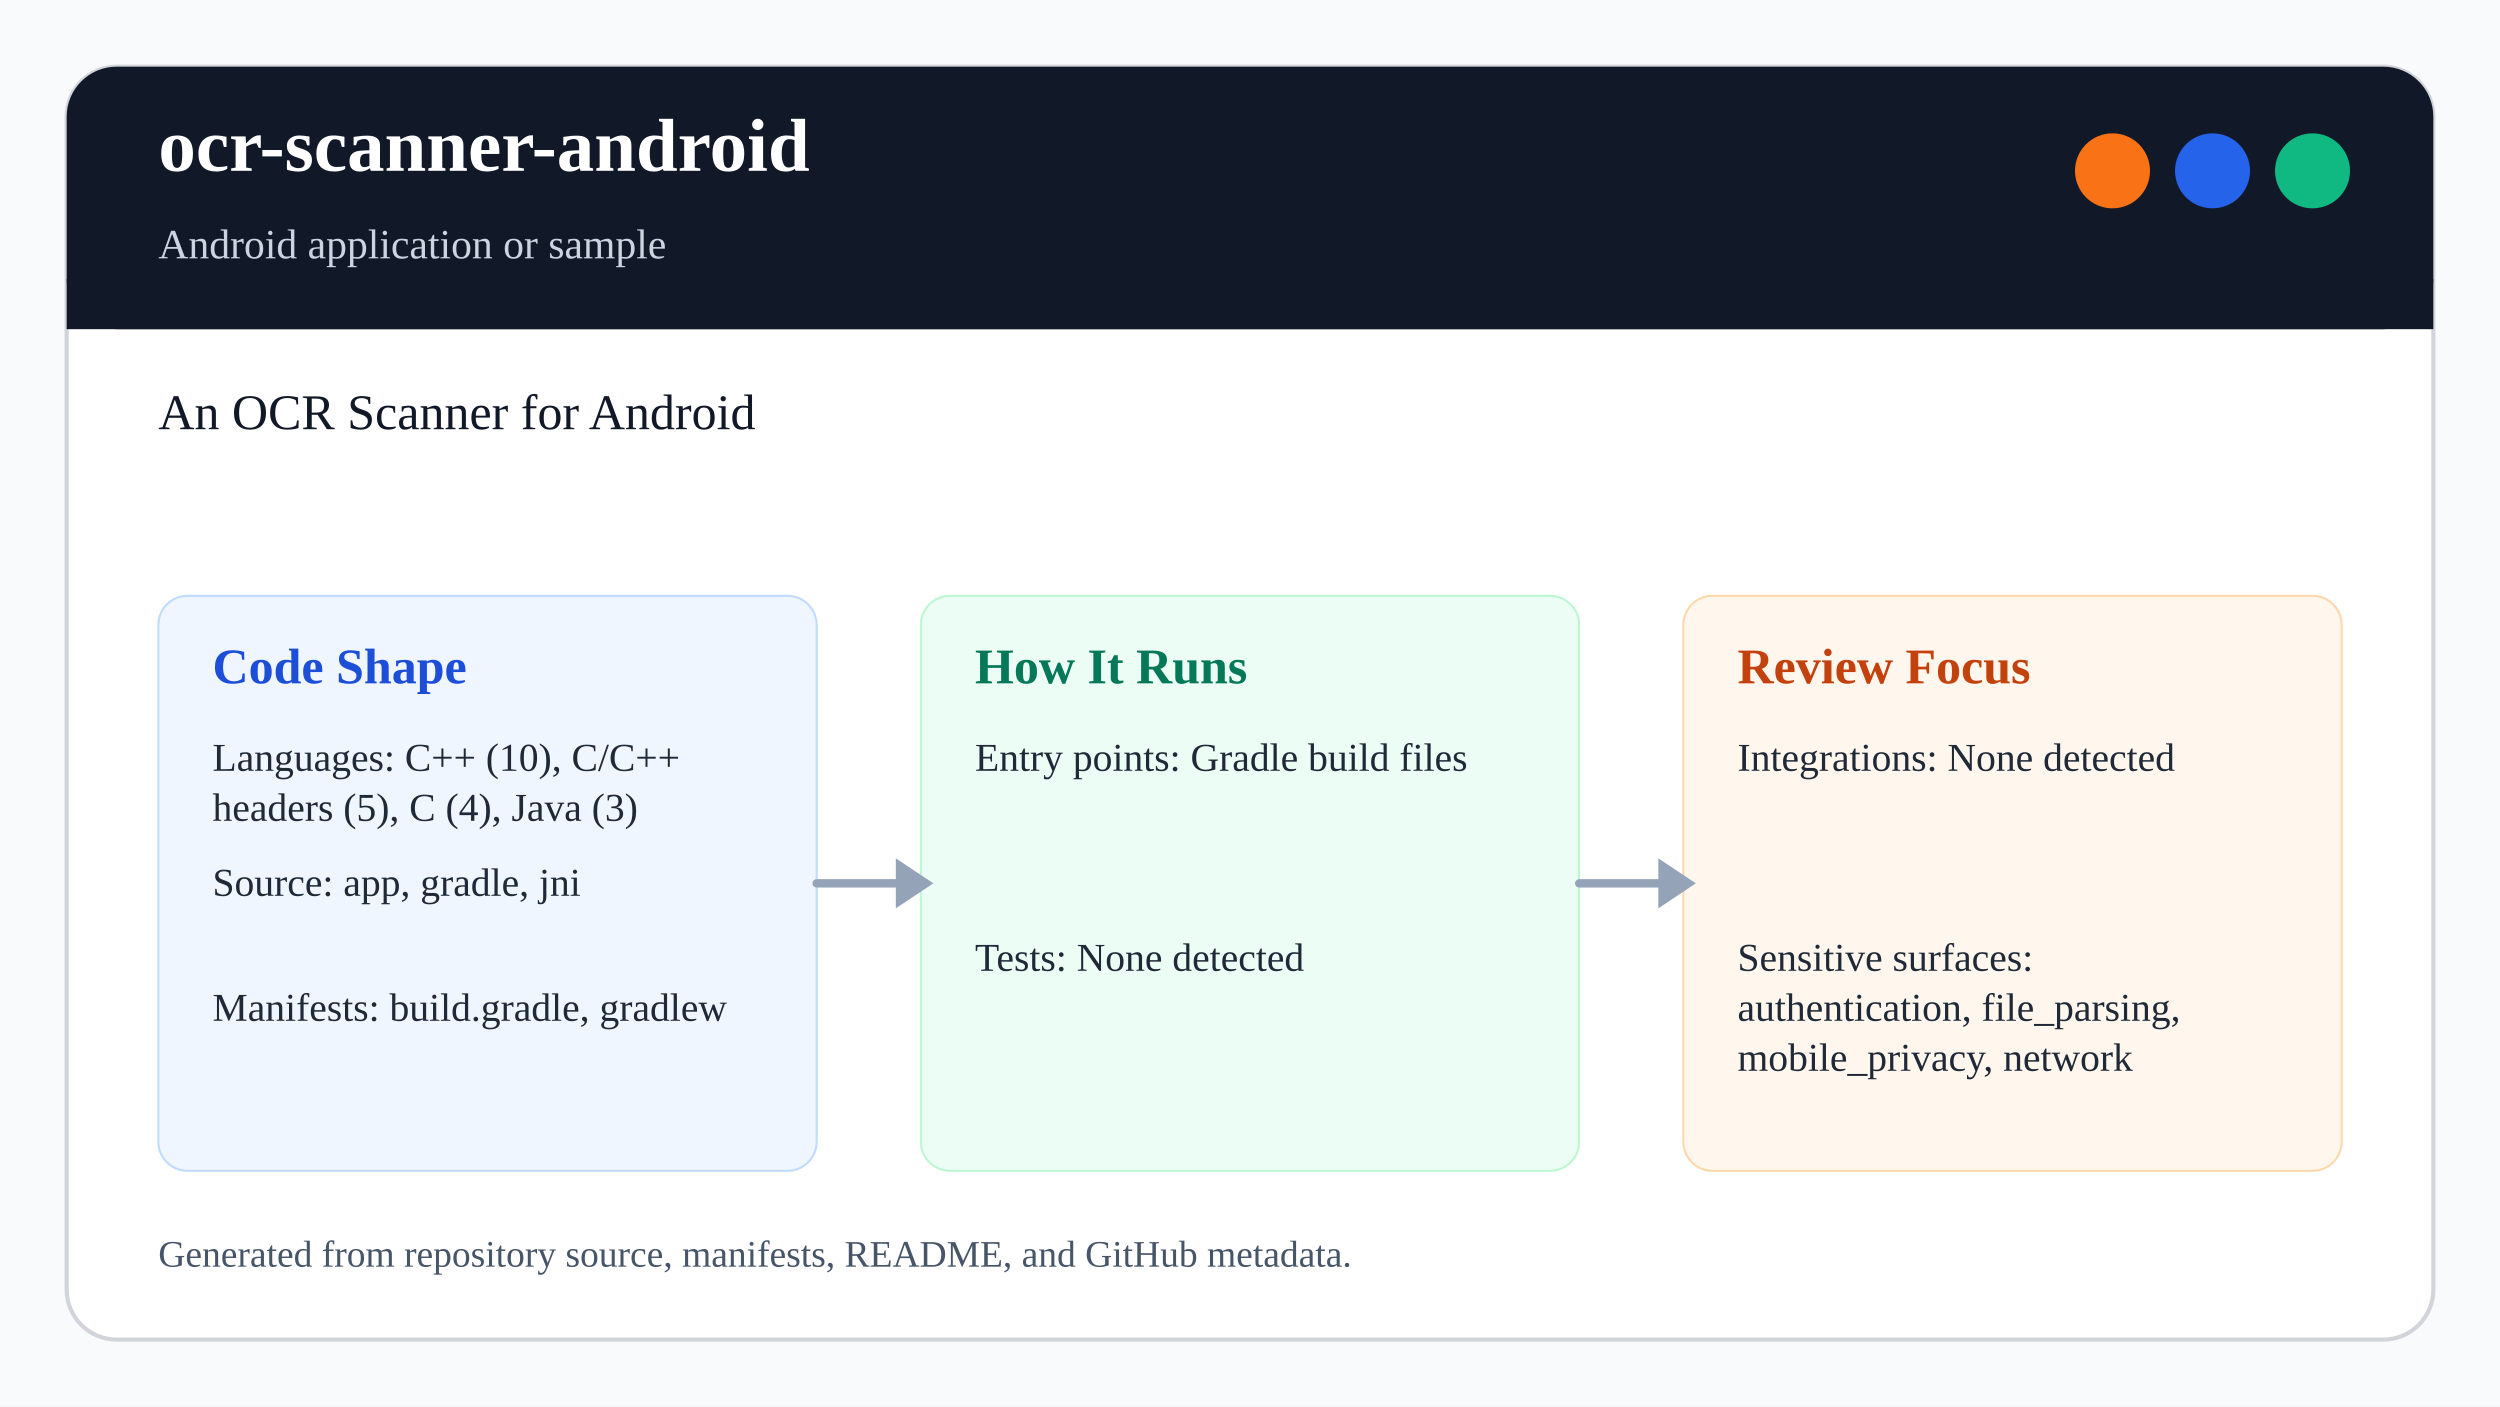
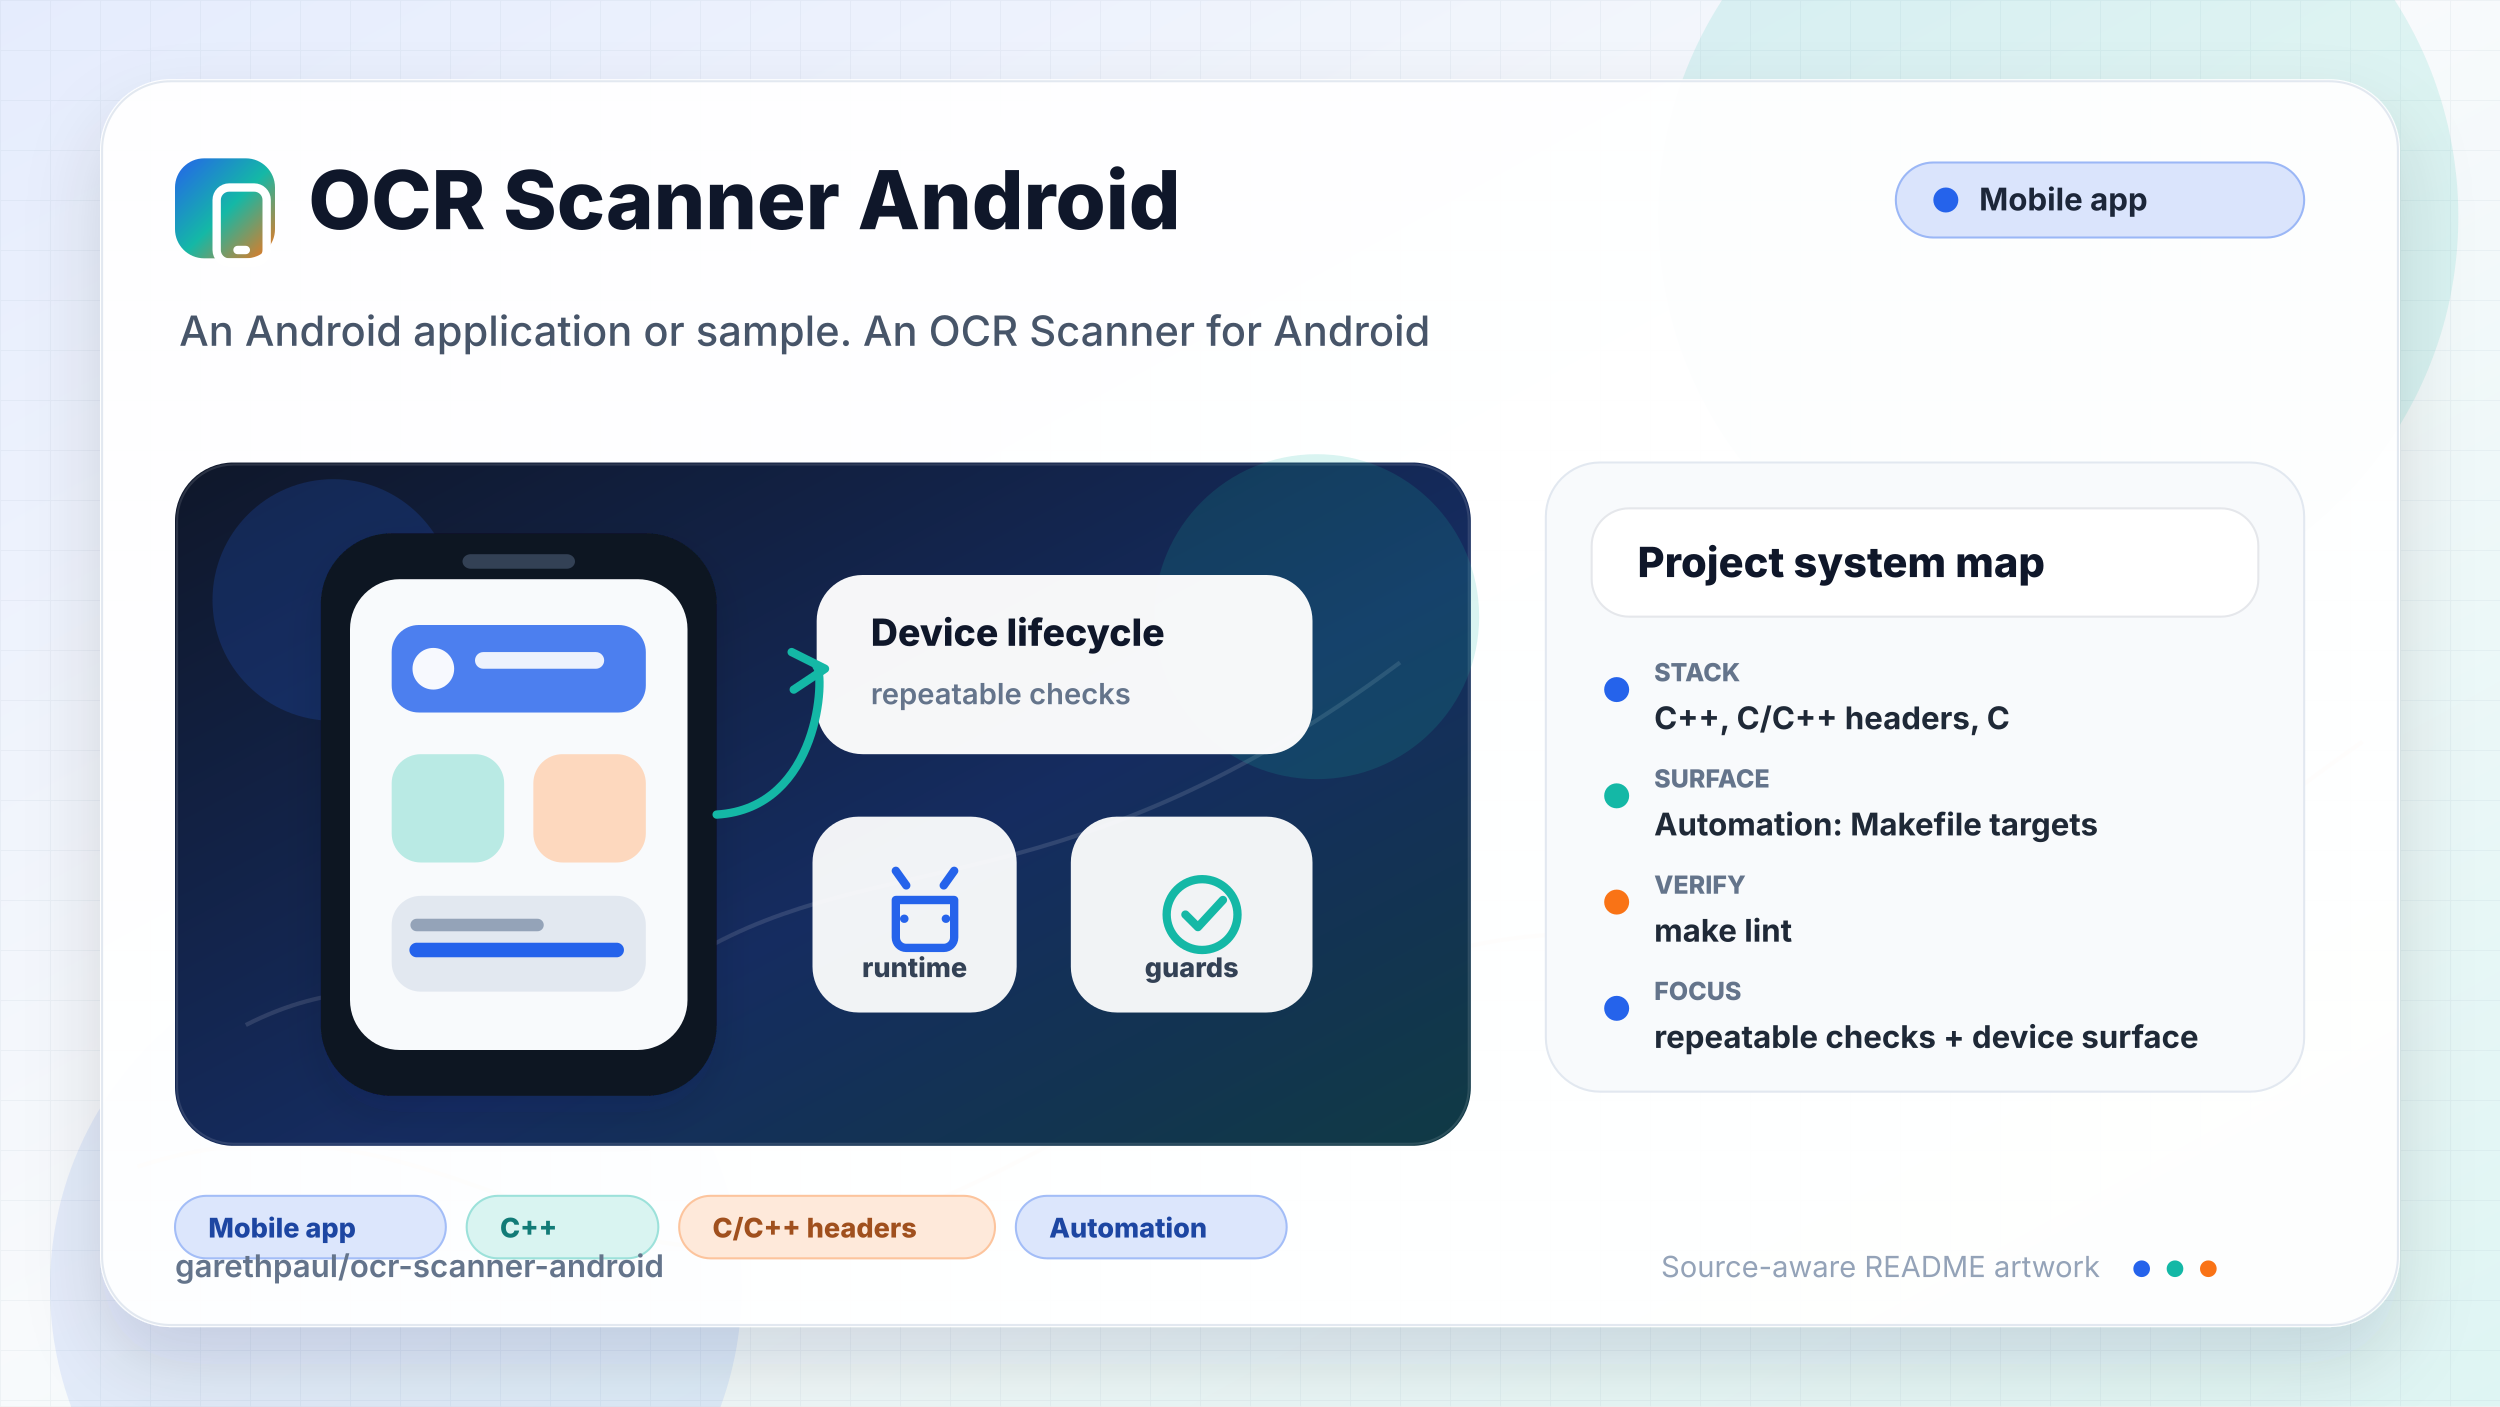
- <svg xmlns="http://www.w3.org/2000/svg" width="1200" height="675" viewBox="0 0 1200 675" role="img" aria-labelledby="title desc">
-   <rect width="1200" height="675" fill="#f8fafc" />
-   <rect x="32" y="32" width="1136" height="611" rx="24" fill="#ffffff" stroke="#d1d5db" stroke-width="2" />
-   <rect x="32" y="32" width="1136" height="126" rx="24" fill="#111827" />
-   <path d="M32 134h1136v24H32z" fill="#111827" />
-   <circle cx="1062" cy="82" r="18" fill="#2563eb" />
-   <circle cx="1110" cy="82" r="18" fill="#10b981" />
-   <circle cx="1014" cy="82" r="18" fill="#f97316" />
-   <text x="76" y="82" font-size="36" fill="#ffffff" font-weight="700">ocr-scanner-android</text>
-   <text x="76" y="124" font-size="20" fill="#cbd5e1">Android application or sample</text>
-   <text x="76" y="206" font-size="24" fill="#111827">An OCR Scanner for Android</text>
-   <rect x="76" y="286" width="316" height="276" rx="14" fill="#eff6ff" stroke="#bfdbfe" />
-   <text x="102" y="328" font-size="24" font-weight="700" fill="#1d4ed8">Code Shape</text>
-   <text x="102" y="370" font-size="19" fill="#1f2937">Languages: C++ (10), C/C++</text>
-   <text x="102" y="394" font-size="19" fill="#1f2937">headers (5), C (4), Java (3)</text>
-   <text x="102" y="430" font-size="19" fill="#1f2937">Source: app, gradle, jni</text>
-   <text x="102" y="490" font-size="19" fill="#1f2937">Manifests: build.gradle, gradlew</text>
-   <rect x="442" y="286" width="316" height="276" rx="14" fill="#ecfdf5" stroke="#bbf7d0" />
-   <text x="468" y="328" font-size="24" font-weight="700" fill="#047857">How It Runs</text>
-   <text x="468" y="370" font-size="19" fill="#1f2937">Entry points: Gradle build files</text>
-   <text x="468" y="466" font-size="19" fill="#1f2937">Tests: None detected</text>
-   <rect x="808" y="286" width="316" height="276" rx="14" fill="#fff7ed" stroke="#fed7aa" />
-   <text x="834" y="328" font-size="24" font-weight="700" fill="#c2410c">Review Focus</text>
-   <text x="834" y="370" font-size="19" fill="#1f2937">Integrations: None detected</text>
-   <text x="834" y="466" font-size="19" fill="#1f2937">Sensitive surfaces:</text>
-   <text x="834" y="490" font-size="19" fill="#1f2937">authentication, file_parsing,</text>
-   <text x="834" y="514" font-size="19" fill="#1f2937">mobile_privacy, network</text>
-   <path d="M392 424h50" stroke="#94a3b8" stroke-width="4" stroke-linecap="round" />
-   <path d="M430 412l18 12-18 12z" fill="#94a3b8" />
-   <path d="M758 424h50" stroke="#94a3b8" stroke-width="4" stroke-linecap="round" />
-   <path d="M796 412l18 12-18 12z" fill="#94a3b8" />
-   <text x="76" y="608" font-size="18" fill="#475569">Generated from repository source, manifests, README, and GitHub metadata.</text>
+ <svg xmlns="http://www.w3.org/2000/svg" width="1200" height="675" viewBox="0 0 1200 675" role="img" aria-labelledby="piyleqo-title piyleqo-desc">
+   <defs>
+     <linearGradient id="piyleqo-bg" x1="0" y1="0" x2="1" y2="1">
+       <stop offset="0%" stop-color="#e5ecfd" />
+       <stop offset="48%" stop-color="#f8fafc" />
+       <stop offset="100%" stop-color="#def5f3" />
+     </linearGradient>
+     <linearGradient id="piyleqo-stage" x1="0" y1="0" x2="1" y2="1">
+       <stop offset="0%" stop-color="#0f172a" />
+       <stop offset="58%" stop-color="#152c60" />
+       <stop offset="100%" stop-color="#103a45" />
+     </linearGradient>
+     <linearGradient id="piyleqo-accent" x1="0" y1="0" x2="1" y2="1">
+       <stop offset="0%" stop-color="#2563eb" />
+       <stop offset="52%" stop-color="#14b8a6" />
+       <stop offset="100%" stop-color="#f97316" />
+     </linearGradient>
+     <linearGradient id="piyleqo-soft" x1="0" y1="0" x2="1" y2="1">
+       <stop offset="0%" stop-color="#cbdafa" />
+       <stop offset="100%" stop-color="#fee0cc" />
+     </linearGradient>
+     <filter id="piyleqo-shadow" x="-20%" y="-20%" width="140%" height="150%">
+       <feDropShadow dx="0" dy="18" stdDeviation="18" flood-color="#0f172a" flood-opacity="0.14" />
+     </filter>
+     <filter id="piyleqo-miniShadow" x="-20%" y="-20%" width="140%" height="150%">
+       <feDropShadow dx="0" dy="8" stdDeviation="10" flood-color="#0f172a" flood-opacity="0.12" />
+     </filter>
+     <pattern id="piyleqo-grid" width="24" height="24" patternUnits="userSpaceOnUse">
+       <path d="M24 0H0v24" fill="none" stroke="#94a3b8" stroke-opacity="0.16" stroke-width="1" />
+     </pattern>
+     <style>
+       .label { font: 700 13px ui-sans-serif, system-ui, -apple-system, BlinkMacSystemFont, "Segoe UI", sans-serif; letter-spacing: 0; text-transform: uppercase; }
+       .body { font-family: ui-sans-serif, system-ui, -apple-system, BlinkMacSystemFont, "Segoe UI", sans-serif; letter-spacing: 0; }
+     </style>
+   </defs>
+   <rect width="1200" height="675" fill="url(#piyleqo-bg)" />
+   <rect width="1200" height="675" fill="url(#piyleqo-grid)" opacity="0.65" />
+   <circle cx="190" cy="618" r="166" fill="#2563eb" opacity="0.10" />
+   <circle cx="988" cy="104" r="192" fill="#14b8a6" opacity="0.12" />
+   <path d="M66 560 C214 512 278 642 430 584 C576 528 676 408 838 462 C966 504 1034 426 1134 356" fill="none" stroke="#f97316" stroke-width="2" stroke-opacity="0.18" />
+   <rect x="48" y="38" width="1104" height="599" rx="34" fill="#ffffff" opacity="0.94" filter="url(#piyleqo-shadow)" />
+   <rect x="49" y="39" width="1102" height="597" rx="33" fill="none" stroke="#e2e8f0" stroke-width="1" />
+   <g class="body">
+     <rect x="84" y="76" width="48" height="48" rx="14" fill="url(#piyleqo-accent)" />
+     <rect x="104" y="90" width="24" height="36" rx="6" stroke="#ffffff" stroke-width="4" stroke-linecap="round" stroke-linejoin="round" fill="none" />
+     <path d="M16 30h4" transform="translate(98 90)" stroke="#ffffff" stroke-width="4" stroke-linecap="round" stroke-linejoin="round" fill="none" />
+     <text x="148" y="110" fill="#0f172a" font-size="39" font-weight="800">OCR Scanner Android</text>
+     <rect x="910" y="78" width="196" height="36" rx="18" fill="#dae4fc" stroke="#9bb7f6" />
+     <circle cx="934" cy="96" r="6" fill="#2563eb" />
+     <text x="950" y="101" fill="#1c2639" font-size="15" font-weight="700">Mobile app</text>
+     <text x="86" y="166" fill="#475569" font-size="20" font-weight="500">An Android application or sample. An OCR Scanner for Android</text>
+   </g>
+   <g transform="translate(84 222)">
+     <rect x="0" y="0" width="622" height="328" rx="28" fill="url(#piyleqo-stage)" />
+     <rect x="1" y="1" width="620" height="326" rx="27" fill="none" stroke="#ffffff" stroke-opacity="0.12" />
+     <path d="M34 270 C116 228 166 286 250 236 C338 184 430 214 588 96" fill="none" stroke="#ffffff" stroke-opacity="0.12" stroke-width="2" />
+     <circle cx="76" cy="66" r="58" fill="#2563eb" opacity="0.20" />
+     <circle cx="548" cy="74" r="78" fill="#14b8a6" opacity="0.16" />
+     <g class="body">
+       <rect x="70" y="34" width="190" height="270" rx="34" fill="#0b1220" filter="url(#piyleqo-miniShadow)" />
+       <rect x="84" y="56" width="162" height="226" rx="24" fill="#f8fafc" />
+       <rect x="138" y="44" width="54" height="7" rx="4" fill="#334155" />
+       <rect x="104" y="78" width="122" height="42" rx="13" fill="#4c7fef" />
+       <circle cx="124" cy="99" r="10" fill="#ffffff" opacity="0.95" />
+       <rect x="144" y="91" width="62" height="8" rx="4" fill="#ffffff" opacity="0.9" />
+       <rect x="104" y="140" width="54" height="52" rx="14" fill="#b9eae4" />
+       <rect x="172" y="140" width="54" height="52" rx="14" fill="#fdd8be" />
+       <rect x="104" y="208" width="122" height="46" rx="14" fill="#e2e8f0" />
+       <path d="M116 234h96" stroke="#2563eb" stroke-width="7" stroke-linecap="round" />
+       <path d="M116 222h58" stroke="#94a3b8" stroke-width="6" stroke-linecap="round" />
+       <rect x="308" y="54" width="238" height="86" rx="22" fill="#ffffff" opacity="0.96" />
+       <text x="334" y="88" fill="#0f172a" font-size="18" font-weight="800">Device lifecycle</text>
+       <text x="334" y="116" fill="#64748b" font-size="14" font-weight="600">repeatable checks</text>
+       <path d="M260 169 C310 166 312 101 308 98" fill="none" stroke="#14b8a6" stroke-width="4" stroke-linecap="round" />
+       <path d="M296 91 l16 8 -15 10" fill="none" stroke="#14b8a6" stroke-width="4" stroke-linecap="round" stroke-linejoin="round" />
+       <rect x="306" y="170" width="98" height="94" rx="22" fill="#ffffff" opacity="0.94" />
+       <rect x="430" y="170" width="116" height="94" rx="22" fill="#ffffff" opacity="0.94" />
+       <path d="M8 16h28v18a5 5 0 0 1-5 5H13a5 5 0 0 1-5-5V16z" transform="translate(338 194)" stroke="#2563eb" stroke-width="4" stroke-linecap="round" stroke-linejoin="round" fill="none" />
+       <path d="M13 9 8 2 M31 9l5-7 M12 25h.1 M32 25h.1" transform="translate(338 194)" stroke="#2563eb" stroke-width="4" stroke-linecap="round" stroke-linejoin="round" fill="none" />
+       <circle cx="493" cy="217" r="17" stroke="#14b8a6" stroke-width="4" stroke-linecap="round" stroke-linejoin="round" fill="none" />
+       <path d="M13 21l6 6 12-13" transform="translate(472 196)" stroke="#14b8a6" stroke-width="4" stroke-linecap="round" stroke-linejoin="round" fill="none" />
+       <text x="355" y="247" fill="#334155" font-size="13" text-anchor="middle" font-weight="800">runtime</text>
+       <text x="488" y="247" fill="#334155" font-size="13" text-anchor="middle" font-weight="800">guards</text>
+     </g>
+   </g>
+   <g class="body" transform="translate(742 222)">
+     <rect x="0" y="0" width="364" height="302" rx="26" fill="#f8fafc" stroke="#e2e8f0" />
+     <rect x="22" y="22" width="320" height="52" rx="18" fill="#ffffff" stroke="#e5e7eb" />
+     <text x="44" y="55" fill="#0f172a" font-size="20" font-weight="800">Project system map</text>
+     <g transform="translate(24 94)">
+       <circle cx="10" cy="15" r="6" fill="#2563eb" />
+       <text x="28" y="11" fill="#64748b" font-size="12" font-weight="800">STACK</text>
+       <text x="28" y="34" fill="#1f2937" font-size="15" font-weight="650">C++, C/C++ headers, C</text>
+     </g>
+     <g transform="translate(24 145)">
+       <circle cx="10" cy="15" r="6" fill="#14b8a6" />
+       <text x="28" y="11" fill="#64748b" font-size="12" font-weight="800">SURFACE</text>
+       <text x="28" y="34" fill="#1f2937" font-size="15" font-weight="650">Automation: Makefile targets</text>
+     </g>
+     <g transform="translate(24 196)">
+       <circle cx="10" cy="15" r="6" fill="#f97316" />
+       <text x="28" y="11" fill="#64748b" font-size="12" font-weight="800">VERIFY</text>
+       <text x="28" y="34" fill="#1f2937" font-size="15" font-weight="650">make lint</text>
+     </g>
+     <g transform="translate(24 247)">
+       <circle cx="10" cy="15" r="6" fill="#2563eb" />
+       <text x="28" y="11" fill="#64748b" font-size="12" font-weight="800">FOCUS</text>
+       <text x="28" y="34" fill="#1f2937" font-size="15" font-weight="650">repeatable checks + device surface</text>
+     </g>
+   </g>
+   <g class="body">
+     <rect x="84" y="574" width="130" height="30" rx="15" fill="#dce6fc" stroke="#a3bdf7" />
+     <text x="100" y="594" fill="#1d46a2" font-size="13" font-weight="800">Mobile app</text>
+     <rect x="224" y="574" width="92" height="30" rx="15" fill="#d9f4f1" stroke="#9ce1da" />
+     <text x="240" y="594" fill="#127b77" font-size="13" font-weight="800">C++</text>
+     <rect x="326" y="574" width="151.6" height="30" rx="15" fill="#fee9da" stroke="#fcc49d" />
+     <text x="342" y="594" fill="#a0501e" font-size="13" font-weight="800">C/C++ headers</text>
+     <rect x="487.6" y="574" width="130" height="30" rx="15" fill="#dce6fc" stroke="#a3bdf7" />
+     <text x="503.6" y="594" fill="#1d46a2" font-size="13" font-weight="800">Automation</text>
+   </g>
+   <g class="body">
+     <text x="84" y="613" fill="#64748b" font-size="15" font-weight="600">garethpaul/ocr-scanner-android</text>
+     <text x="1008" y="613" fill="#94a3b8" font-size="14" text-anchor="end">Source-aware README artwork</text>
+     <circle cx="1028" cy="609" r="4" fill="#2563eb" />
+     <circle cx="1044" cy="609" r="4" fill="#14b8a6" />
+     <circle cx="1060" cy="609" r="4" fill="#f97316" />
+   </g>
</svg>
